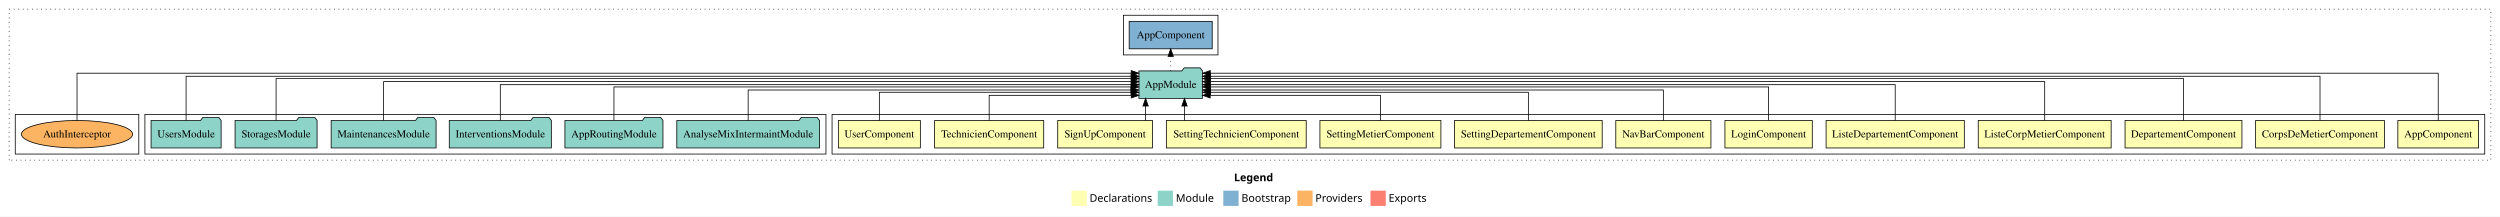
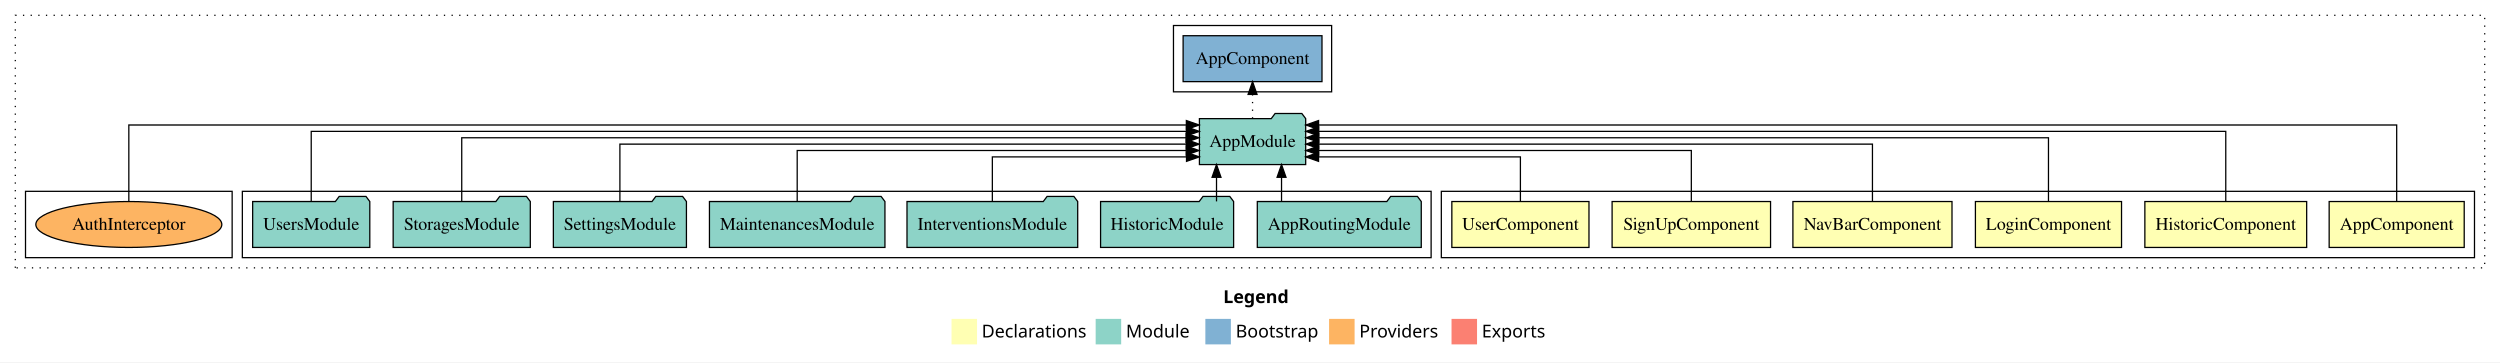
- <svg xmlns="http://www.w3.org/2000/svg" width="3278pt" height="284pt" viewBox="0.00 0.00 3278.00 284.00">
+ <svg xmlns="http://www.w3.org/2000/svg" width="1960pt" height="284pt" viewBox="0.00 0.00 1960.00 284.00">
  <g id="graph0" class="graph" transform="scale(1 1) rotate(0) translate(4 280)">
-     <polygon fill="#ffffff" stroke="transparent" points="-4,4 -4,-280 3274,-280 3274,4 -4,4" />
-     <text text-anchor="start" x="1614.009" y="-42.4" font-family="sans-serif" font-weight="bold" font-size="14.00" fill="#000000">Legend</text>
-     <polygon fill="#ffffb3" stroke="transparent" points="1401,-10 1401,-30 1421,-30 1421,-10 1401,-10" />
-     <text text-anchor="start" x="1424.629" y="-15.4" font-family="sans-serif" font-size="14.00" fill="#000000">  Declarations</text>
-     <polygon fill="#8dd3c7" stroke="transparent" points="1514,-10 1514,-30 1534,-30 1534,-10 1514,-10" />
-     <text text-anchor="start" x="1537.725" y="-15.4" font-family="sans-serif" font-size="14.00" fill="#000000">  Module</text>
-     <polygon fill="#80b1d3" stroke="transparent" points="1600,-10 1600,-30 1620,-30 1620,-10 1600,-10" />
-     <text text-anchor="start" x="1623.781" y="-15.4" font-family="sans-serif" font-size="14.00" fill="#000000">  Bootstrap</text>
-     <polygon fill="#fdb462" stroke="transparent" points="1697,-10 1697,-30 1717,-30 1717,-10 1697,-10" />
-     <text text-anchor="start" x="1720.673" y="-15.4" font-family="sans-serif" font-size="14.00" fill="#000000">  Providers</text>
-     <polygon fill="#fb8072" stroke="transparent" points="1793,-10 1793,-30 1813,-30 1813,-10 1793,-10" />
-     <text text-anchor="start" x="1816.726" y="-15.4" font-family="sans-serif" font-size="14.00" fill="#000000">  Exports</text>
+     <polygon fill="#ffffff" stroke="transparent" points="-4,4 -4,-280 1956,-280 1956,4 -4,4" />
+     <text text-anchor="start" x="955.009" y="-42.4" font-family="sans-serif" font-weight="bold" font-size="14.00" fill="#000000">Legend</text>
+     <polygon fill="#ffffb3" stroke="transparent" points="742,-10 742,-30 762,-30 762,-10 742,-10" />
+     <text text-anchor="start" x="765.629" y="-15.4" font-family="sans-serif" font-size="14.00" fill="#000000">  Declarations</text>
+     <polygon fill="#8dd3c7" stroke="transparent" points="855,-10 855,-30 875,-30 875,-10 855,-10" />
+     <text text-anchor="start" x="878.725" y="-15.4" font-family="sans-serif" font-size="14.00" fill="#000000">  Module</text>
+     <polygon fill="#80b1d3" stroke="transparent" points="941,-10 941,-30 961,-30 961,-10 941,-10" />
+     <text text-anchor="start" x="964.781" y="-15.4" font-family="sans-serif" font-size="14.00" fill="#000000">  Bootstrap</text>
+     <polygon fill="#fdb462" stroke="transparent" points="1038,-10 1038,-30 1058,-30 1058,-10 1038,-10" />
+     <text text-anchor="start" x="1061.673" y="-15.4" font-family="sans-serif" font-size="14.00" fill="#000000">  Providers</text>
+     <polygon fill="#fb8072" stroke="transparent" points="1134,-10 1134,-30 1154,-30 1154,-10 1134,-10" />
+     <text text-anchor="start" x="1157.726" y="-15.4" font-family="sans-serif" font-size="14.00" fill="#000000">  Exports</text>
    <g id="clust1" class="cluster">
-       <polygon fill="none" stroke="#000000" stroke-dasharray="1,5" points="8,-70 8,-268 3262,-268 3262,-70 8,-70" />
+       <polygon fill="none" stroke="#000000" stroke-dasharray="1,5" points="8,-70 8,-268 1944,-268 1944,-70 8,-70" />
    </g>
    <g id="clust2" class="cluster">
-       <polygon fill="none" stroke="#000000" points="1087,-78 1087,-130 3254,-130 3254,-78 1087,-78" />
+       <polygon fill="none" stroke="#000000" points="1126,-78 1126,-130 1936,-130 1936,-78 1126,-78" />
    </g>
-     <g id="clust16" class="cluster">
-       <polygon fill="none" stroke="#000000" points="186,-78 186,-130 1079,-130 1079,-78 186,-78" />
+     <g id="clust9" class="cluster">
+       <polygon fill="none" stroke="#000000" points="186,-78 186,-130 1118,-130 1118,-78 186,-78" />
    </g>
-     <g id="clust18" class="cluster">
-       <polygon fill="none" stroke="#000000" points="1469,-208 1469,-260 1593,-260 1593,-208 1469,-208" />
+     <g id="clust11" class="cluster">
+       <polygon fill="none" stroke="#000000" points="916,-208 916,-260 1040,-260 1040,-208 916,-208" />
    </g>
-     <g id="clust19" class="cluster">
+     <g id="clust12" class="cluster">
      <polygon fill="none" stroke="#000000" points="16,-78 16,-130 178,-130 178,-78 16,-78" />
    </g>
    <g id="node1" class="node">
-       <polygon fill="#ffffb3" stroke="#000000" points="3245.94,-122 3140.06,-122 3140.06,-86 3245.94,-86 3245.94,-122" />
-       <text text-anchor="middle" x="3193" y="-99.8" font-family="Times,serif" font-size="14.00" fill="#000000">AppComponent</text>
+       <polygon fill="#ffffb3" stroke="#000000" points="1927.94,-122 1822.06,-122 1822.06,-86 1927.94,-86 1927.94,-122" />
+       <text text-anchor="middle" x="1875" y="-99.8" font-family="Times,serif" font-size="14.00" fill="#000000">AppComponent</text>
    </g>
-     <g id="node14" class="node">
-       <polygon fill="#8dd3c7" stroke="#000000" points="1572.657,-187 1569.657,-191 1548.657,-191 1545.657,-187 1489.343,-187 1489.343,-151 1572.657,-151 1572.657,-187" />
-       <text text-anchor="middle" x="1531" y="-164.8" font-family="Times,serif" font-size="14.00" fill="#000000">AppModule</text>
+     <g id="node7" class="node">
+       <polygon fill="#8dd3c7" stroke="#000000" points="1019.657,-187 1016.657,-191 995.657,-191 992.657,-187 936.343,-187 936.343,-151 1019.657,-151 1019.657,-187" />
+       <text text-anchor="middle" x="978" y="-164.8" font-family="Times,serif" font-size="14.00" fill="#000000">AppModule</text>
    </g>
    <g id="edge1" class="edge">
-       <path fill="none" stroke="#000000" d="M3193,-122.153C3193,-145.757 3193,-184 3193,-184 3193,-184 1582.915,-184 1582.915,-184" />
-       <polygon fill="#000000" stroke="#000000" points="1582.915,-180.5 1572.915,-184 1582.915,-187.5 1582.915,-180.5" />
+       <path fill="none" stroke="#000000" d="M1875,-122.091C1875,-145.133 1875,-182 1875,-182 1875,-182 1029.763,-182 1029.763,-182" />
+       <polygon fill="#000000" stroke="#000000" points="1029.763,-178.5 1019.763,-182 1029.763,-185.5 1029.763,-178.5" />
    </g>
    <g id="node2" class="node">
-       <polygon fill="#ffffb3" stroke="#000000" points="3122.412,-122 2953.588,-122 2953.588,-86 3122.412,-86 3122.412,-122" />
-       <text text-anchor="middle" x="3038" y="-99.8" font-family="Times,serif" font-size="14.00" fill="#000000">CorpsDeMetierComponent</text>
+       <polygon fill="#ffffb3" stroke="#000000" points="1804.431,-122 1677.569,-122 1677.569,-86 1804.431,-86 1804.431,-122" />
+       <text text-anchor="middle" x="1741" y="-99.8" font-family="Times,serif" font-size="14.00" fill="#000000">HistoricComponent</text>
    </g>
    <g id="edge2" class="edge">
-       <path fill="none" stroke="#000000" d="M3038,-122.011C3038,-144.485 3038,-180 3038,-180 3038,-180 1582.879,-180 1582.879,-180" />
-       <polygon fill="#000000" stroke="#000000" points="1582.879,-176.5 1572.879,-180 1582.879,-183.5 1582.879,-176.5" />
+       <path fill="none" stroke="#000000" d="M1741,-122.045C1741,-143.662 1741,-177 1741,-177 1741,-177 1029.836,-177 1029.836,-177" />
+       <polygon fill="#000000" stroke="#000000" points="1029.836,-173.5 1019.836,-177 1029.836,-180.5 1029.836,-173.5" />
    </g>
    <g id="node3" class="node">
-       <polygon fill="#ffffb3" stroke="#000000" points="2935.63,-122 2782.37,-122 2782.37,-86 2935.63,-86 2935.63,-122" />
-       <text text-anchor="middle" x="2859" y="-99.8" font-family="Times,serif" font-size="14.00" fill="#000000">DepartementComponent</text>
+       <polygon fill="#ffffb3" stroke="#000000" points="1659.276,-122 1544.724,-122 1544.724,-86 1659.276,-86 1659.276,-122" />
+       <text text-anchor="middle" x="1602" y="-99.8" font-family="Times,serif" font-size="14.00" fill="#000000">LoginComponent</text>
    </g>
    <g id="edge3" class="edge">
-       <path fill="none" stroke="#000000" d="M2859,-122.045C2859,-143.662 2859,-177 2859,-177 2859,-177 1582.938,-177 1582.938,-177" />
-       <polygon fill="#000000" stroke="#000000" points="1582.938,-173.5 1572.938,-177 1582.938,-180.5 1582.938,-173.5" />
+       <path fill="none" stroke="#000000" d="M1602,-122.223C1602,-142.365 1602,-172 1602,-172 1602,-172 1029.911,-172 1029.911,-172" />
+       <polygon fill="#000000" stroke="#000000" points="1029.911,-168.5 1019.911,-172 1029.911,-175.5 1029.911,-168.5" />
    </g>
    <g id="node4" class="node">
-       <polygon fill="#ffffb3" stroke="#000000" points="2764.139,-122 2589.861,-122 2589.861,-86 2764.139,-86 2764.139,-122" />
-       <text text-anchor="middle" x="2677" y="-99.8" font-family="Times,serif" font-size="14.00" fill="#000000">ListeCorpMetierComponent</text>
+       <polygon fill="#ffffb3" stroke="#000000" points="1526.366,-122 1401.634,-122 1401.634,-86 1526.366,-86 1526.366,-122" />
+       <text text-anchor="middle" x="1464" y="-99.8" font-family="Times,serif" font-size="14.00" fill="#000000">NavBarComponent</text>
    </g>
    <g id="edge4" class="edge">
-       <path fill="none" stroke="#000000" d="M2677,-122.129C2677,-142.572 2677,-173 2677,-173 2677,-173 1582.804,-173 1582.804,-173" />
-       <polygon fill="#000000" stroke="#000000" points="1582.804,-169.5 1572.804,-173 1582.804,-176.5 1582.804,-169.5" />
+       <path fill="none" stroke="#000000" d="M1464,-122.222C1464,-140.828 1464,-167 1464,-167 1464,-167 1029.857,-167 1029.857,-167" />
+       <polygon fill="#000000" stroke="#000000" points="1029.857,-163.5 1019.857,-167 1029.857,-170.5 1029.857,-163.5" />
    </g>
    <g id="node5" class="node">
-       <polygon fill="#ffffb3" stroke="#000000" points="2571.623,-122 2390.377,-122 2390.377,-86 2571.623,-86 2571.623,-122" />
-       <text text-anchor="middle" x="2481" y="-99.8" font-family="Times,serif" font-size="14.00" fill="#000000">ListeDepartementComponent</text>
+       <polygon fill="#ffffb3" stroke="#000000" points="1384.112,-122 1259.888,-122 1259.888,-86 1384.112,-86 1384.112,-122" />
+       <text text-anchor="middle" x="1322" y="-99.8" font-family="Times,serif" font-size="14.00" fill="#000000">SignUpComponent</text>
    </g>
    <g id="edge5" class="edge">
-       <path fill="none" stroke="#000000" d="M2481,-122.106C2481,-141.339 2481,-169 2481,-169 2481,-169 1582.738,-169 1582.738,-169" />
-       <polygon fill="#000000" stroke="#000000" points="1582.738,-165.5 1572.738,-169 1582.738,-172.5 1582.738,-165.5" />
+       <path fill="none" stroke="#000000" d="M1322,-122.034C1322,-139.06 1322,-162 1322,-162 1322,-162 1029.837,-162 1029.837,-162" />
+       <polygon fill="#000000" stroke="#000000" points="1029.837,-158.5 1019.837,-162 1029.837,-165.5 1029.837,-158.5" />
    </g>
    <g id="node6" class="node">
-       <polygon fill="#ffffb3" stroke="#000000" points="2372.276,-122 2257.724,-122 2257.724,-86 2372.276,-86 2372.276,-122" />
-       <text text-anchor="middle" x="2315" y="-99.8" font-family="Times,serif" font-size="14.00" fill="#000000">LoginComponent</text>
+       <polygon fill="#ffffb3" stroke="#000000" points="1241.759,-122 1134.241,-122 1134.241,-86 1241.759,-86 1241.759,-122" />
+       <text text-anchor="middle" x="1188" y="-99.8" font-family="Times,serif" font-size="14.00" fill="#000000">UserComponent</text>
    </g>
    <g id="edge6" class="edge">
-       <path fill="none" stroke="#000000" d="M2315,-122.267C2315,-140.555 2315,-166 2315,-166 2315,-166 1582.874,-166 1582.874,-166" />
-       <polygon fill="#000000" stroke="#000000" points="1582.874,-162.5 1572.874,-166 1582.874,-169.5 1582.874,-162.5" />
+       <path fill="none" stroke="#000000" d="M1188,-122.24C1188,-137.571 1188,-157 1188,-157 1188,-157 1029.74,-157 1029.74,-157" />
+       <polygon fill="#000000" stroke="#000000" points="1029.74,-153.5 1019.74,-157 1029.74,-160.5 1029.74,-153.5" />
    </g>
-     <g id="node7" class="node">
-       <polygon fill="#ffffb3" stroke="#000000" points="2239.365,-122 2114.635,-122 2114.635,-86 2239.365,-86 2239.365,-122" />
-       <text text-anchor="middle" x="2177" y="-99.8" font-family="Times,serif" font-size="14.00" fill="#000000">NavBarComponent</text>
+     <g id="node15" class="node">
+       <polygon fill="#80b1d3" stroke="#000000" points="1032.439,-252 923.561,-252 923.561,-216 1032.439,-216 1032.439,-252" />
+       <text text-anchor="middle" x="978" y="-229.8" font-family="Times,serif" font-size="14.00" fill="#000000">AppComponent </text>
+     </g>
+     <g id="edge14" class="edge">
+       <path fill="none" stroke="#000000" stroke-dasharray="1,5" d="M978,-187.106C978,-187.106 978,-205.991 978,-205.991" />
+       <polygon fill="#000000" stroke="#000000" points="974.5,-205.991 978,-215.991 981.5,-205.991 974.5,-205.991" />
+     </g>
+     <g id="node8" class="node">
+       <polygon fill="#8dd3c7" stroke="#000000" points="1110.274,-122 1107.274,-126 1086.274,-126 1083.274,-122 981.726,-122 981.726,-86 1110.274,-86 1110.274,-122" />
+       <text text-anchor="middle" x="1046" y="-99.8" font-family="Times,serif" font-size="14.00" fill="#000000">AppRoutingModule</text>
    </g>
    <g id="edge7" class="edge">
-       <path fill="none" stroke="#000000" d="M2177,-122.034C2177,-139.06 2177,-162 2177,-162 2177,-162 1582.888,-162 1582.888,-162" />
-       <polygon fill="#000000" stroke="#000000" points="1582.888,-158.5 1572.888,-162 1582.888,-165.5 1582.888,-158.5" />
+       <path fill="none" stroke="#000000" d="M1000.721,-122.106C1000.721,-122.106 1000.721,-140.991 1000.721,-140.991" />
+       <polygon fill="#000000" stroke="#000000" points="997.221,-140.991 1000.721,-150.991 1004.221,-140.991 997.221,-140.991" />
    </g>
-     <g id="node8" class="node">
-       <polygon fill="#ffffb3" stroke="#000000" points="2096.799,-122 1903.201,-122 1903.201,-86 2096.799,-86 2096.799,-122" />
-       <text text-anchor="middle" x="2000" y="-99.8" font-family="Times,serif" font-size="14.00" fill="#000000">SettingDepartementComponent</text>
+     <g id="node9" class="node">
+       <polygon fill="#8dd3c7" stroke="#000000" points="963.149,-122 960.149,-126 939.149,-126 936.149,-122 858.851,-122 858.851,-86 963.149,-86 963.149,-122" />
+       <text text-anchor="middle" x="911" y="-99.8" font-family="Times,serif" font-size="14.00" fill="#000000">HistoricModule</text>
    </g>
    <g id="edge8" class="edge">
-       <path fill="none" stroke="#000000" d="M2000,-122.009C2000,-138.049 2000,-159 2000,-159 2000,-159 1583.033,-159 1583.033,-159" />
-       <polygon fill="#000000" stroke="#000000" points="1583.033,-155.5 1573.033,-159 1583.033,-162.5 1583.033,-155.5" />
+       <path fill="none" stroke="#000000" d="M949.748,-122.106C949.748,-122.106 949.748,-140.991 949.748,-140.991" />
+       <polygon fill="#000000" stroke="#000000" points="946.248,-140.991 949.748,-150.991 953.248,-140.991 946.248,-140.991" />
    </g>
-     <g id="node9" class="node">
-       <polygon fill="#ffffb3" stroke="#000000" points="1885.317,-122 1726.683,-122 1726.683,-86 1885.317,-86 1885.317,-122" />
-       <text text-anchor="middle" x="1806" y="-99.8" font-family="Times,serif" font-size="14.00" fill="#000000">SettingMetierComponent</text>
+     <g id="node10" class="node">
+       <polygon fill="#8dd3c7" stroke="#000000" points="840.917,-122 837.917,-126 816.917,-126 813.917,-122 707.083,-122 707.083,-86 840.917,-86 840.917,-122" />
+       <text text-anchor="middle" x="774" y="-99.8" font-family="Times,serif" font-size="14.00" fill="#000000">InterventionsModule</text>
    </g>
    <g id="edge9" class="edge">
-       <path fill="none" stroke="#000000" d="M1806,-122.124C1806,-136.783 1806,-155 1806,-155 1806,-155 1582.767,-155 1582.767,-155" />
-       <polygon fill="#000000" stroke="#000000" points="1582.767,-151.5 1572.767,-155 1582.766,-158.5 1582.767,-151.5" />
+       <path fill="none" stroke="#000000" d="M774,-122.24C774,-137.571 774,-157 774,-157 774,-157 926.225,-157 926.225,-157" />
+       <polygon fill="#000000" stroke="#000000" points="926.225,-160.5 936.225,-157 926.225,-153.5 926.225,-160.5" />
    </g>
-     <g id="node10" class="node">
-       <polygon fill="#ffffb3" stroke="#000000" points="1708.694,-122 1525.306,-122 1525.306,-86 1708.694,-86 1708.694,-122" />
-       <text text-anchor="middle" x="1617" y="-99.8" font-family="Times,serif" font-size="14.00" fill="#000000">SettingTechnicienComponent</text>
+     <g id="node11" class="node">
+       <polygon fill="#8dd3c7" stroke="#000000" points="689.793,-122 686.793,-126 665.793,-126 662.793,-122 552.207,-122 552.207,-86 689.793,-86 689.793,-122" />
+       <text text-anchor="middle" x="621" y="-99.8" font-family="Times,serif" font-size="14.00" fill="#000000">MaintenancesModule</text>
    </g>
    <g id="edge10" class="edge">
-       <path fill="none" stroke="#000000" d="M1549.116,-122.106C1549.116,-122.106 1549.116,-140.991 1549.116,-140.991" />
-       <polygon fill="#000000" stroke="#000000" points="1545.616,-140.991 1549.116,-150.991 1552.616,-140.991 1545.616,-140.991" />
+       <path fill="none" stroke="#000000" d="M621,-122.034C621,-139.06 621,-162 621,-162 621,-162 925.998,-162 925.998,-162" />
+       <polygon fill="#000000" stroke="#000000" points="925.998,-165.5 935.998,-162 925.998,-158.5 925.998,-165.5" />
    </g>
-     <g id="node11" class="node">
-       <polygon fill="#ffffb3" stroke="#000000" points="1507.112,-122 1382.888,-122 1382.888,-86 1507.112,-86 1507.112,-122" />
-       <text text-anchor="middle" x="1445" y="-99.8" font-family="Times,serif" font-size="14.00" fill="#000000">SignUpComponent</text>
+     <g id="node12" class="node">
+       <polygon fill="#8dd3c7" stroke="#000000" points="534.164,-122 531.164,-126 510.164,-126 507.164,-122 429.836,-122 429.836,-86 534.164,-86 534.164,-122" />
+       <text text-anchor="middle" x="482" y="-99.8" font-family="Times,serif" font-size="14.00" fill="#000000">SettingsModule</text>
    </g>
    <g id="edge11" class="edge">
-       <path fill="none" stroke="#000000" d="M1498.114,-122.106C1498.114,-122.106 1498.114,-140.991 1498.114,-140.991" />
-       <polygon fill="#000000" stroke="#000000" points="1494.614,-140.991 1498.114,-150.991 1501.614,-140.991 1494.614,-140.991" />
-     </g>
-     <g id="node12" class="node">
-       <polygon fill="#ffffb3" stroke="#000000" points="1364.525,-122 1221.475,-122 1221.475,-86 1364.525,-86 1364.525,-122" />
-       <text text-anchor="middle" x="1293" y="-99.8" font-family="Times,serif" font-size="14.00" fill="#000000">TechnicienComponent</text>
-     </g>
-     <g id="edge12" class="edge">
-       <path fill="none" stroke="#000000" d="M1293,-122.124C1293,-136.783 1293,-155 1293,-155 1293,-155 1479.271,-155 1479.271,-155" />
-       <polygon fill="#000000" stroke="#000000" points="1479.271,-158.5 1489.271,-155 1479.271,-151.5 1479.271,-158.5" />
+       <path fill="none" stroke="#000000" d="M482,-122.222C482,-140.828 482,-167 482,-167 482,-167 926.139,-167 926.139,-167" />
+       <polygon fill="#000000" stroke="#000000" points="926.139,-170.5 936.139,-167 926.139,-163.5 926.139,-170.5" />
    </g>
    <g id="node13" class="node">
-       <polygon fill="#ffffb3" stroke="#000000" points="1202.759,-122 1095.241,-122 1095.241,-86 1202.759,-86 1202.759,-122" />
-       <text text-anchor="middle" x="1149" y="-99.8" font-family="Times,serif" font-size="14.00" fill="#000000">UserComponent</text>
-     </g>
-     <g id="edge13" class="edge">
-       <path fill="none" stroke="#000000" d="M1149,-122.009C1149,-138.049 1149,-159 1149,-159 1149,-159 1479.027,-159 1479.027,-159" />
-       <polygon fill="#000000" stroke="#000000" points="1479.027,-162.5 1489.027,-159 1479.027,-155.5 1479.027,-162.5" />
-     </g>
-     <g id="node21" class="node">
-       <polygon fill="#80b1d3" stroke="#000000" points="1585.439,-252 1476.561,-252 1476.561,-216 1585.439,-216 1585.439,-252" />
-       <text text-anchor="middle" x="1531" y="-229.8" font-family="Times,serif" font-size="14.00" fill="#000000">AppComponent </text>
-     </g>
-     <g id="edge20" class="edge">
-       <path fill="none" stroke="#000000" stroke-dasharray="1,5" d="M1531,-187.106C1531,-187.106 1531,-205.991 1531,-205.991" />
-       <polygon fill="#000000" stroke="#000000" points="1527.5,-205.991 1531,-215.991 1534.5,-205.991 1527.5,-205.991" />
-     </g>
-     <g id="node15" class="node">
-       <polygon fill="#8dd3c7" stroke="#000000" points="1070.569,-122 1067.569,-126 1046.569,-126 1043.569,-122 883.431,-122 883.431,-86 1070.569,-86 1070.569,-122" />
-       <text text-anchor="middle" x="977" y="-99.8" font-family="Times,serif" font-size="14.00" fill="#000000">AnalyseMixIntermaintModule</text>
-     </g>
-     <g id="edge14" class="edge">
-       <path fill="none" stroke="#000000" d="M977,-122.034C977,-139.06 977,-162 977,-162 977,-162 1478.905,-162 1478.905,-162" />
-       <polygon fill="#000000" stroke="#000000" points="1478.905,-165.5 1488.905,-162 1478.905,-158.5 1478.905,-165.5" />
-     </g>
-     <g id="node16" class="node">
-       <polygon fill="#8dd3c7" stroke="#000000" points="865.274,-122 862.274,-126 841.274,-126 838.274,-122 736.726,-122 736.726,-86 865.274,-86 865.274,-122" />
-       <text text-anchor="middle" x="801" y="-99.8" font-family="Times,serif" font-size="14.00" fill="#000000">AppRoutingModule</text>
-     </g>
-     <g id="edge15" class="edge">
-       <path fill="none" stroke="#000000" d="M801,-122.267C801,-140.555 801,-166 801,-166 801,-166 1479.13,-166 1479.13,-166" />
-       <polygon fill="#000000" stroke="#000000" points="1479.13,-169.5 1489.13,-166 1479.13,-162.5 1479.13,-169.5" />
-     </g>
-     <g id="node17" class="node">
-       <polygon fill="#8dd3c7" stroke="#000000" points="718.917,-122 715.917,-126 694.917,-126 691.917,-122 585.083,-122 585.083,-86 718.917,-86 718.917,-122" />
-       <text text-anchor="middle" x="652" y="-99.8" font-family="Times,serif" font-size="14.00" fill="#000000">InterventionsModule</text>
-     </g>
-     <g id="edge16" class="edge">
-       <path fill="none" stroke="#000000" d="M652,-122.106C652,-141.339 652,-169 652,-169 652,-169 1479.195,-169 1479.195,-169" />
-       <polygon fill="#000000" stroke="#000000" points="1479.195,-172.5 1489.195,-169 1479.195,-165.5 1479.195,-172.5" />
-     </g>
-     <g id="node18" class="node">
-       <polygon fill="#8dd3c7" stroke="#000000" points="567.793,-122 564.793,-126 543.793,-126 540.793,-122 430.207,-122 430.207,-86 567.793,-86 567.793,-122" />
-       <text text-anchor="middle" x="499" y="-99.8" font-family="Times,serif" font-size="14.00" fill="#000000">MaintenancesModule</text>
-     </g>
-     <g id="edge17" class="edge">
-       <path fill="none" stroke="#000000" d="M499,-122.129C499,-142.572 499,-173 499,-173 499,-173 1479.266,-173 1479.266,-173" />
-       <polygon fill="#000000" stroke="#000000" points="1479.266,-176.5 1489.266,-173 1479.266,-169.5 1479.266,-176.5" />
-     </g>
-     <g id="node19" class="node">
      <polygon fill="#8dd3c7" stroke="#000000" points="411.758,-122 408.758,-126 387.758,-126 384.758,-122 304.242,-122 304.242,-86 411.758,-86 411.758,-122" />
      <text text-anchor="middle" x="358" y="-99.8" font-family="Times,serif" font-size="14.00" fill="#000000">StoragesModule</text>
    </g>
-     <g id="edge18" class="edge">
-       <path fill="none" stroke="#000000" d="M358,-122.045C358,-143.662 358,-177 358,-177 358,-177 1479.252,-177 1479.252,-177" />
-       <polygon fill="#000000" stroke="#000000" points="1479.252,-180.5 1489.252,-177 1479.252,-173.5 1479.252,-180.5" />
+     <g id="edge12" class="edge">
+       <path fill="none" stroke="#000000" d="M358,-122.223C358,-142.365 358,-172 358,-172 358,-172 925.872,-172 925.872,-172" />
+       <polygon fill="#000000" stroke="#000000" points="925.872,-175.5 935.872,-172 925.872,-168.5 925.872,-175.5" />
    </g>
-     <g id="node20" class="node">
+     <g id="node14" class="node">
      <polygon fill="#8dd3c7" stroke="#000000" points="285.922,-122 282.922,-126 261.922,-126 258.922,-122 194.078,-122 194.078,-86 285.922,-86 285.922,-122" />
      <text text-anchor="middle" x="240" y="-99.8" font-family="Times,serif" font-size="14.00" fill="#000000">UsersModule</text>
    </g>
-     <g id="edge19" class="edge">
-       <path fill="none" stroke="#000000" d="M240,-122.011C240,-144.485 240,-180 240,-180 240,-180 1479.145,-180 1479.145,-180" />
-       <polygon fill="#000000" stroke="#000000" points="1479.145,-183.5 1489.145,-180 1479.145,-176.5 1479.145,-183.5" />
+     <g id="edge13" class="edge">
+       <path fill="none" stroke="#000000" d="M240,-122.045C240,-143.662 240,-177 240,-177 240,-177 926.207,-177 926.207,-177" />
+       <polygon fill="#000000" stroke="#000000" points="926.207,-180.5 936.207,-177 926.207,-173.5 926.207,-180.5" />
    </g>
-     <g id="node22" class="node">
+     <g id="node16" class="node">
      <ellipse fill="#fdb462" stroke="#000000" cx="97" cy="-104" rx="72.912" ry="18" />
      <text text-anchor="middle" x="97" y="-99.8" font-family="Times,serif" font-size="14.00" fill="#000000">AuthInterceptor</text>
    </g>
-     <g id="edge21" class="edge">
-       <path fill="none" stroke="#000000" d="M97,-122.153C97,-145.757 97,-184 97,-184 97,-184 1479.245,-184 1479.245,-184" />
-       <polygon fill="#000000" stroke="#000000" points="1479.245,-187.5 1489.245,-184 1479.245,-180.5 1479.245,-187.5" />
+     <g id="edge15" class="edge">
+       <path fill="none" stroke="#000000" d="M97,-122.091C97,-145.133 97,-182 97,-182 97,-182 926.1,-182 926.1,-182" />
+       <polygon fill="#000000" stroke="#000000" points="926.1,-185.5 936.1,-182 926.1,-178.5 926.1,-185.5" />
    </g>
  </g>
</svg>
